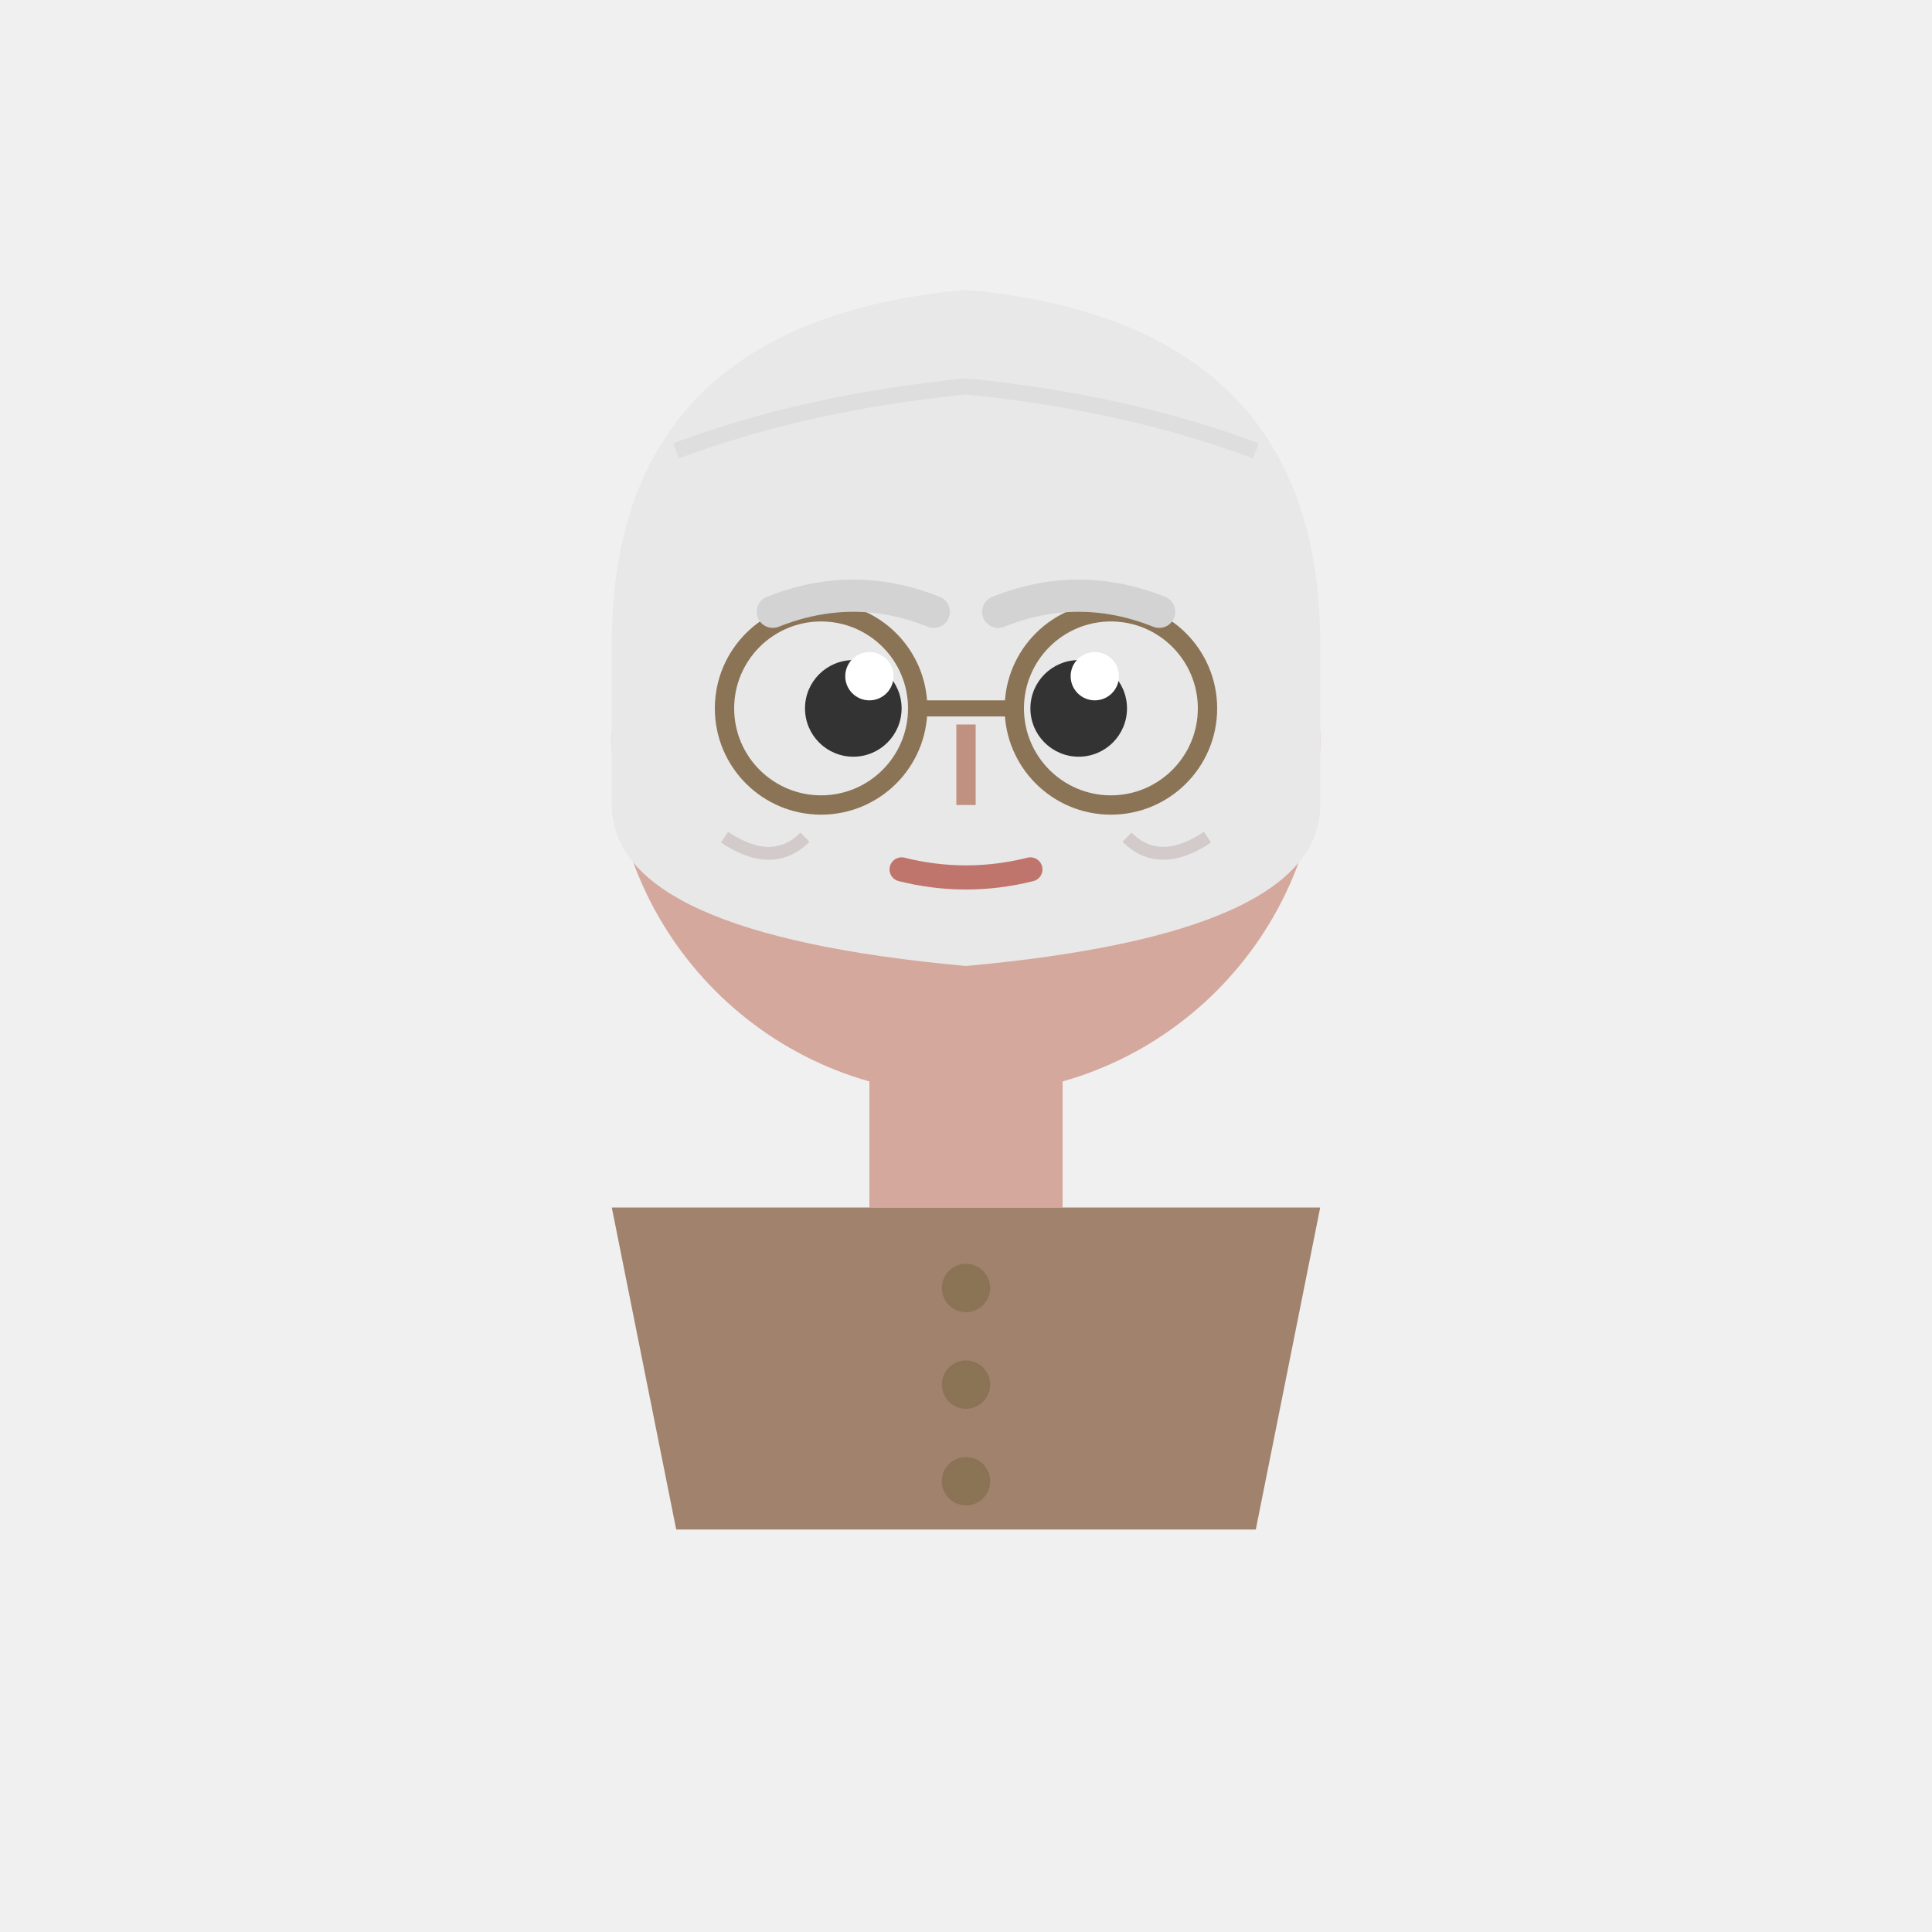
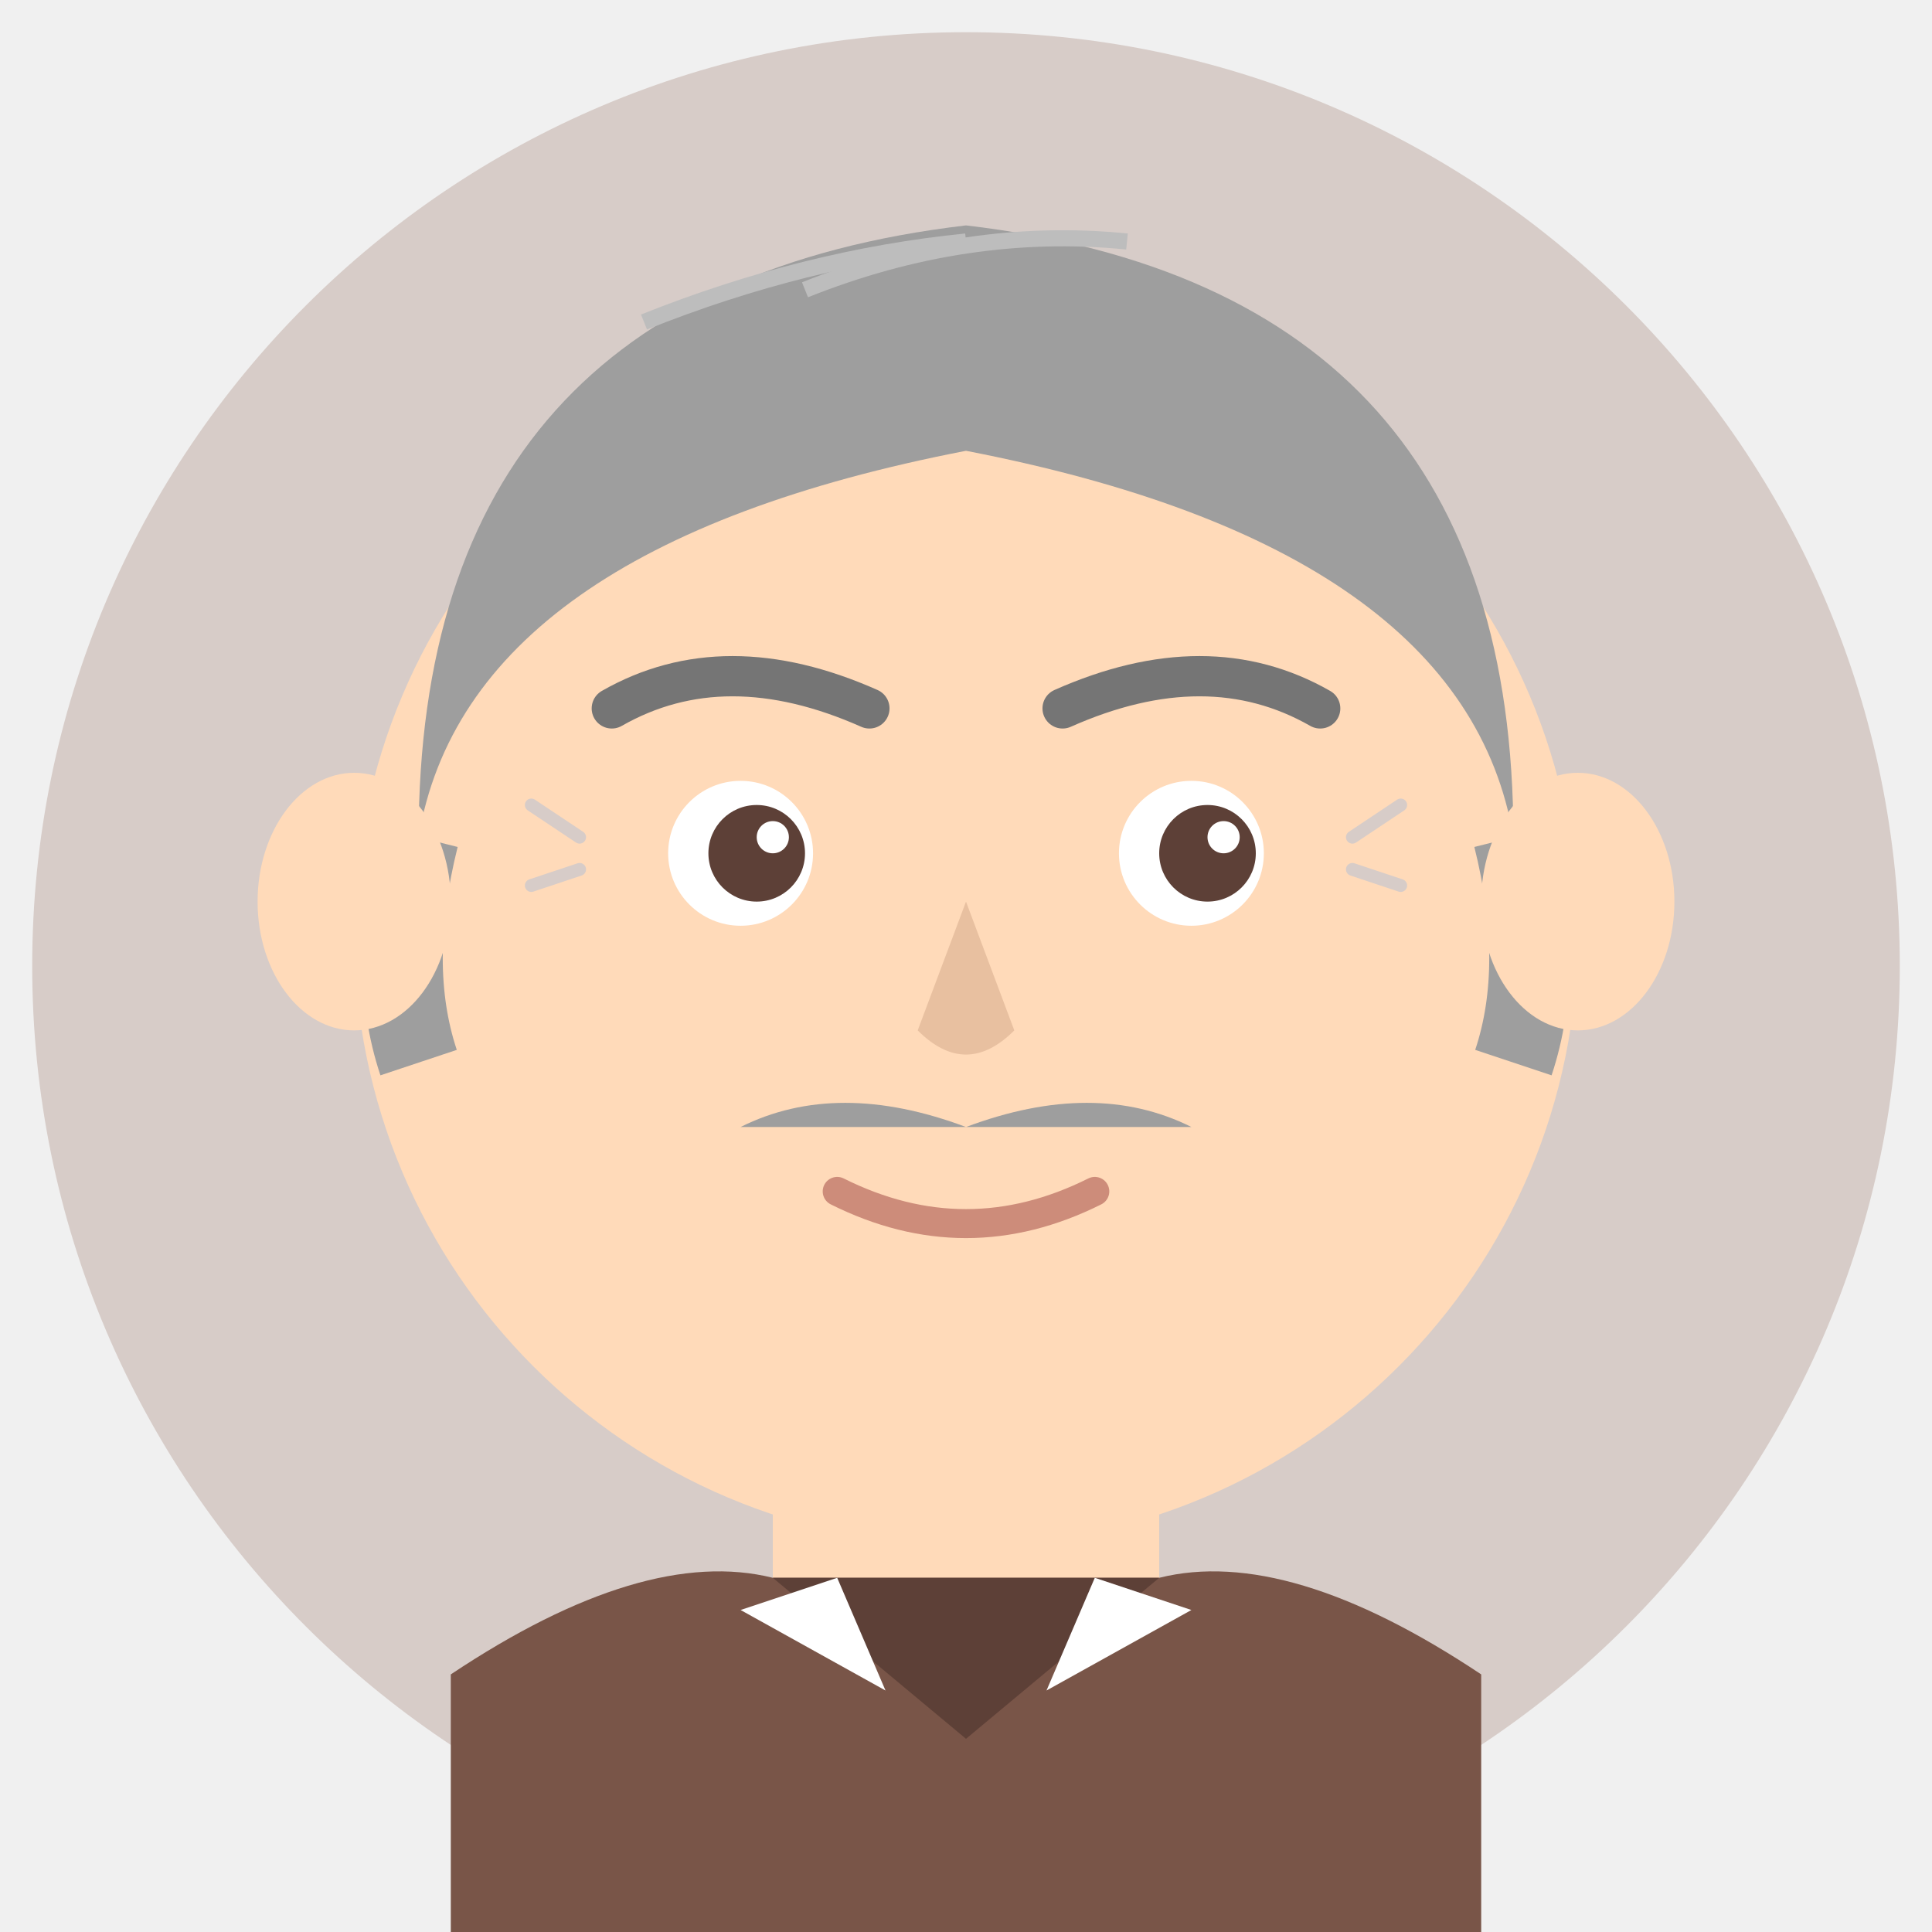
<svg xmlns="http://www.w3.org/2000/svg" viewBox="0 0 120 120">
-   <circle cx="60" cy="46" r="22" fill="#D4A89C" />
-   <path d="M 38 40 Q 38 20 60 18 Q 82 20 82 40 L 82 50 Q 82 58 60 60 Q 38 58 38 50 Z" fill="#E8E8E8" />
-   <path d="M 42 28 Q 50 25 60 24 Q 70 25 78 28" stroke="#D3D3D3" stroke-width="1" fill="none" opacity="0.5" />
-   <circle cx="53" cy="44" r="3" fill="#333333" />
-   <circle cx="67" cy="44" r="3" fill="#333333" />
-   <circle cx="54" cy="42" r="1.5" fill="white" />
-   <circle cx="68" cy="42" r="1.5" fill="white" />
-   <circle cx="51" cy="44" r="6" fill="none" stroke="#8B7355" stroke-width="1.2" />
-   <circle cx="69" cy="44" r="6" fill="none" stroke="#8B7355" stroke-width="1.2" />
-   <line x1="57" y1="44" x2="63" y2="44" stroke="#8B7355" stroke-width="1" />
-   <path d="M 48 38 Q 53 36 58 38" stroke="#D3D3D3" stroke-width="2" fill="none" stroke-linecap="round" />
-   <path d="M 62 38 Q 67 36 72 38" stroke="#D3D3D3" stroke-width="2" fill="none" stroke-linecap="round" />
-   <line x1="60" y1="45" x2="60" y2="50" stroke="#C09080" stroke-width="1.2" />
-   <path d="M 56 54 Q 60 55 64 54" stroke="#C0756C" stroke-width="1.5" fill="none" stroke-linecap="round" />
-   <path d="M 45 52 Q 48 54 50 52" stroke="#B39FA0" stroke-width="0.8" fill="none" opacity="0.4" />
-   <path d="M 70 52 Q 72 54 75 52" stroke="#B39FA0" stroke-width="0.8" fill="none" opacity="0.4" />
-   <rect x="54" y="67" width="12" height="8" fill="#D4A89C" />
-   <path d="M 38 75 L 82 75 L 78 95 L 42 95 Z" fill="#A0826D" />
-   <circle cx="60" cy="80" r="1.5" fill="#8B7355" />
-   <circle cx="60" cy="86" r="1.5" fill="#8B7355" />
-   <circle cx="60" cy="92" r="1.5" fill="#8B7355" />
+   <circle cx="60" cy="60" r="58" fill="#D7CCC8" />
+   <circle cx="60" cy="58" r="38" fill="#FFDAB9" />
+   <path d="M 26 52 Q 26 18 60 14 Q 94 18 94 52 Q 91 34 60 28 Q 29 34 26 52" fill="#9E9E9E" />
+   <path d="M 26 52 Q 24 60 26 66" stroke="#9E9E9E" stroke-width="5" fill="none" />
+   <path d="M 94 52 Q 96 60 94 66" stroke="#9E9E9E" stroke-width="5" fill="none" />
+   <path d="M 40 20 Q 50 16 60 15" stroke="#BDBDBD" stroke-width="1" fill="none" />
+   <path d="M 50 18 Q 60 14 70 15" stroke="#BDBDBD" stroke-width="1" fill="none" />
+   <path d="M 38 44 Q 45 40 54 44" stroke="#757575" stroke-width="2.5" fill="none" stroke-linecap="round" />
+   <path d="M 66 44 Q 75 40 82 44" stroke="#757575" stroke-width="2.5" fill="none" stroke-linecap="round" />
+   <ellipse cx="46" cy="53" rx="4.5" ry="4.5" fill="white" />
+   <circle cx="47" cy="53" r="3" fill="#5D4037" />
+   <circle cx="48" cy="52" r="1" fill="white" />
+   <ellipse cx="74" cy="53" rx="4.5" ry="4.5" fill="white" />
+   <circle cx="75" cy="53" r="3" fill="#5D4037" />
+   <circle cx="76" cy="52" r="1" fill="white" />
+   <path d="M 36 52 L 33 50" stroke="#D7CCC8" stroke-width="0.8" stroke-linecap="round" />
+   <path d="M 36 54 L 33 55" stroke="#D7CCC8" stroke-width="0.8" stroke-linecap="round" />
+   <path d="M 84 52 L 87 50" stroke="#D7CCC8" stroke-width="0.8" stroke-linecap="round" />
+   <path d="M 84 54 L 87 55" stroke="#D7CCC8" stroke-width="0.8" stroke-linecap="round" />
+   <path d="M 60 56 L 57 64 Q 60 67 63 64 Z" fill="#E8C0A0" />
+   <path d="M 46 70 Q 52 67 60 70 Q 68 67 74 70" fill="#9E9E9E" />
+   <path d="M 52 74 Q 60 78 68 74" stroke="#CD8C7A" stroke-width="1.8" fill="none" stroke-linecap="round" />
+   <ellipse cx="22" cy="56" rx="6" ry="8" fill="#FFDAB9" />
+   <ellipse cx="98" cy="56" rx="6" ry="8" fill="#FFDAB9" />
+   <rect x="48" y="92" width="24" height="12" rx="2" fill="#FFDAB9" />
+   <path d="M 28 104 Q 40 96 48 98 L 72 98 Q 80 96 92 104 L 92 120 L 28 120 Z" fill="#795548" />
+   <path d="M 48 98 L 60 108 L 72 98" fill="#5D4037" />
+   <path d="M 46 100 L 52 98 L 55 105" fill="white" />
+   <path d="M 74 100 L 68 98 L 65 105" fill="white" />
</svg>
